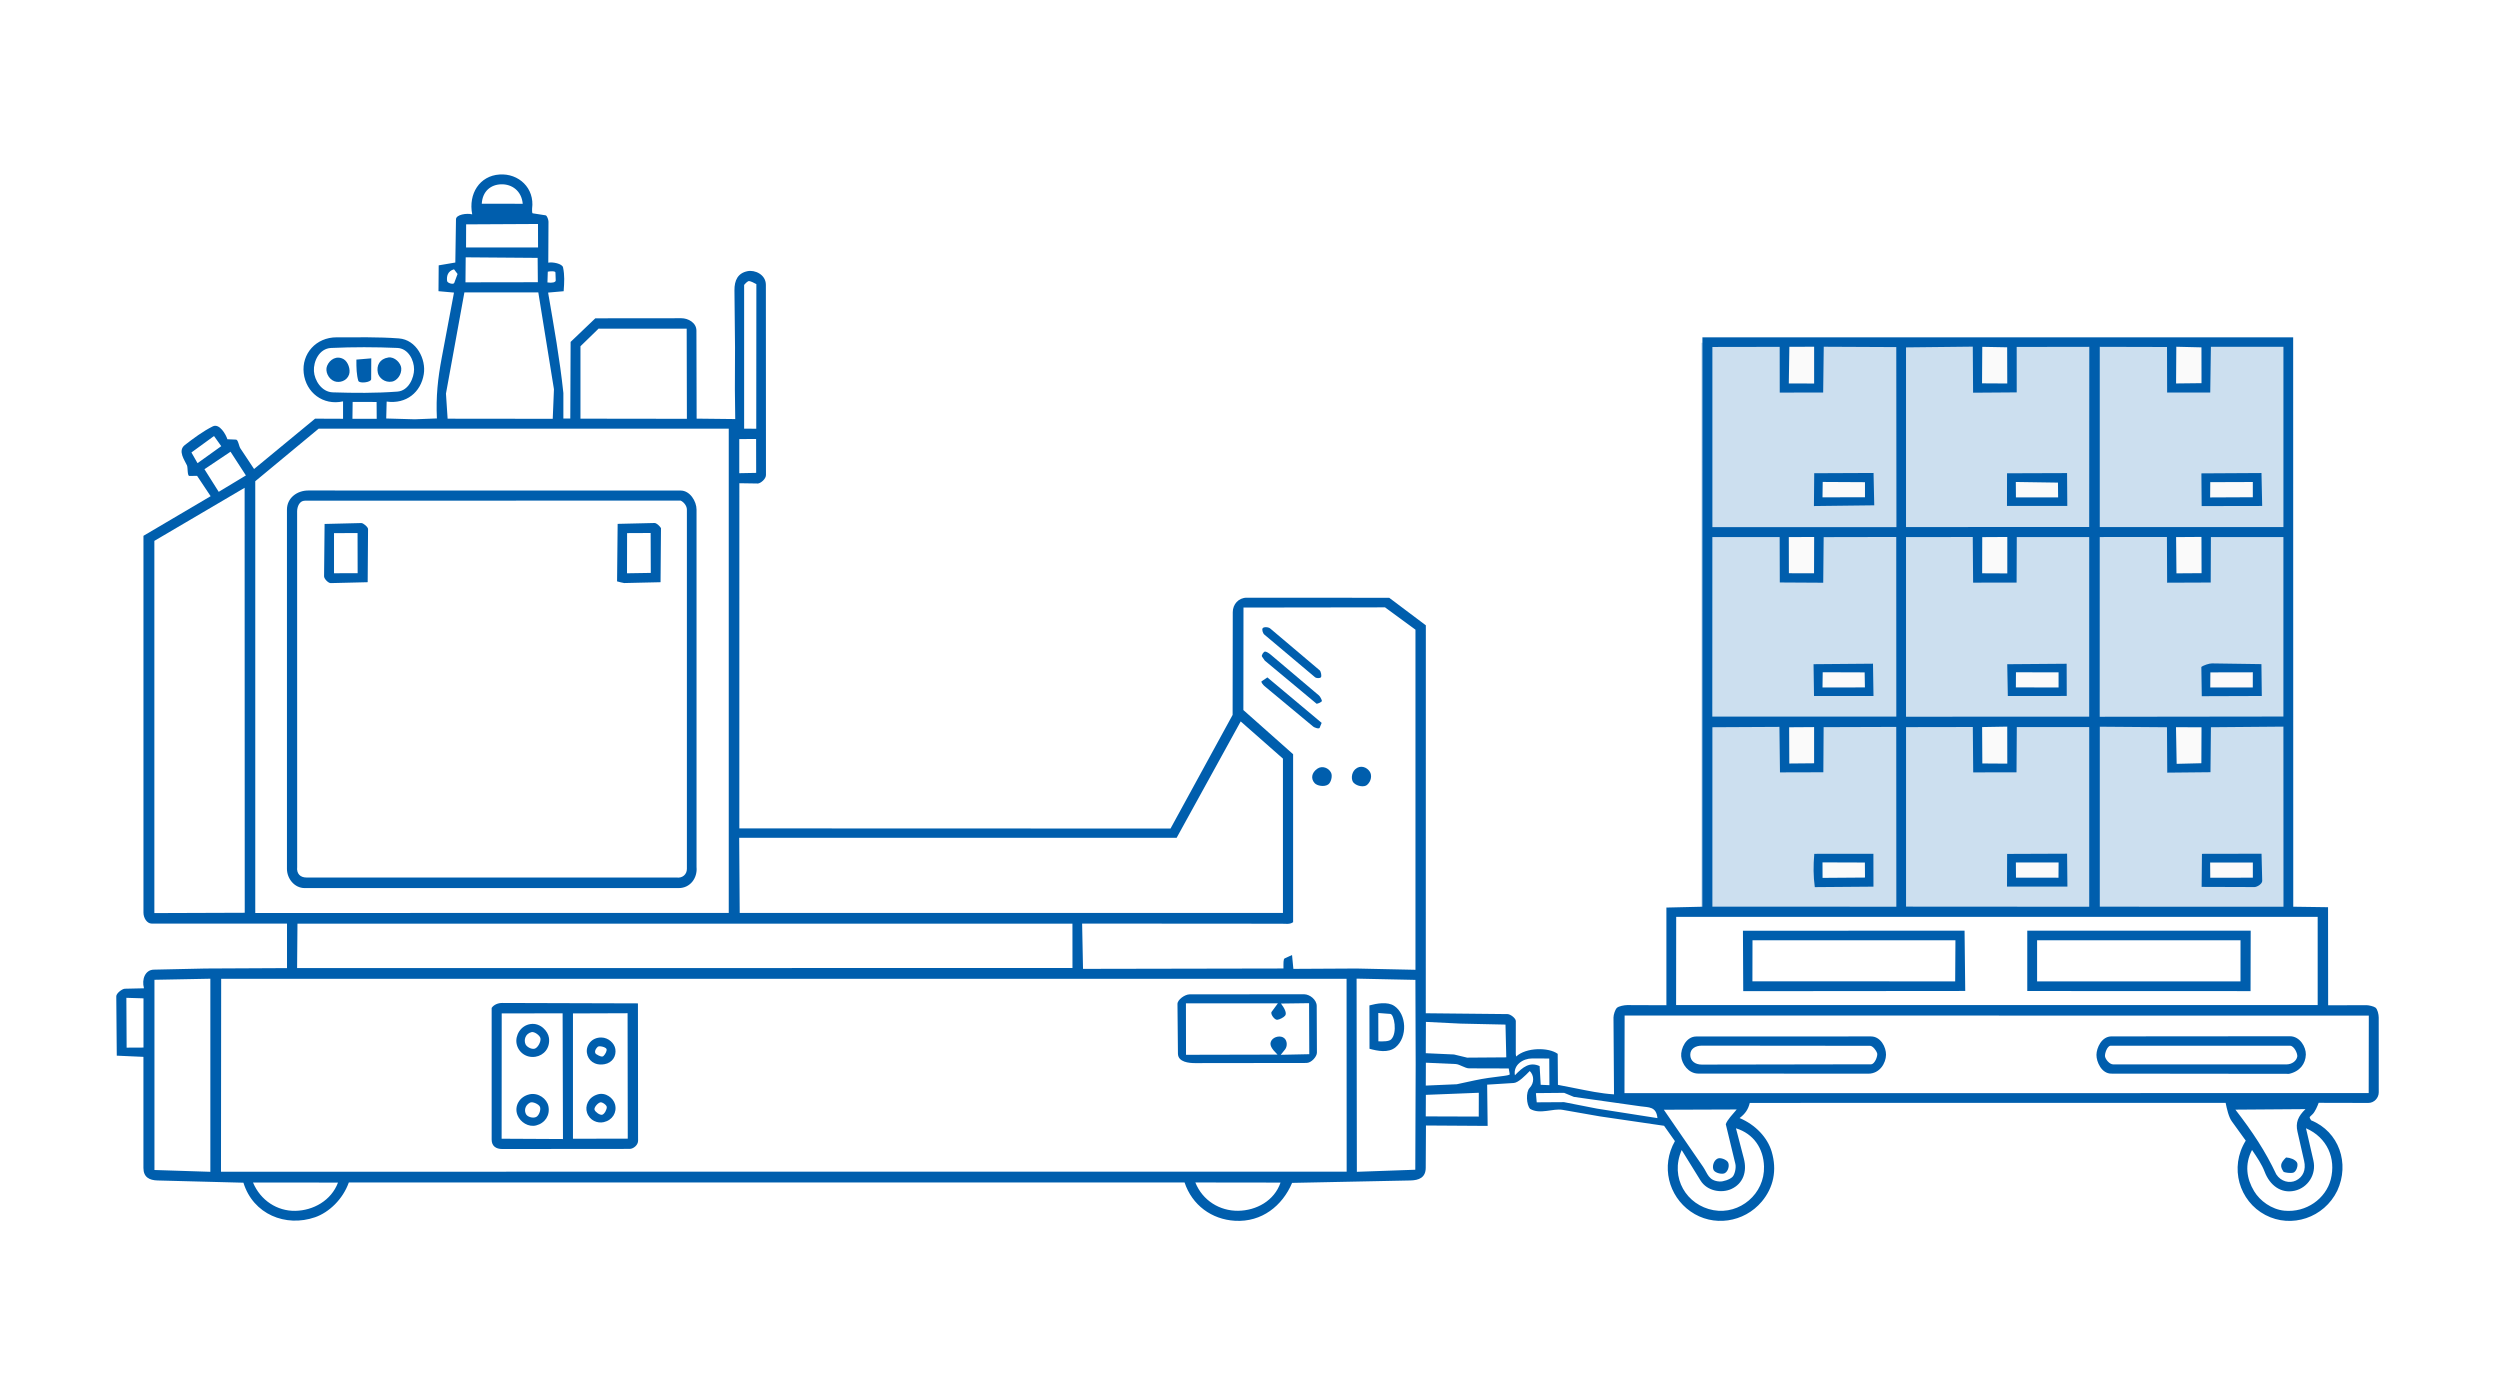
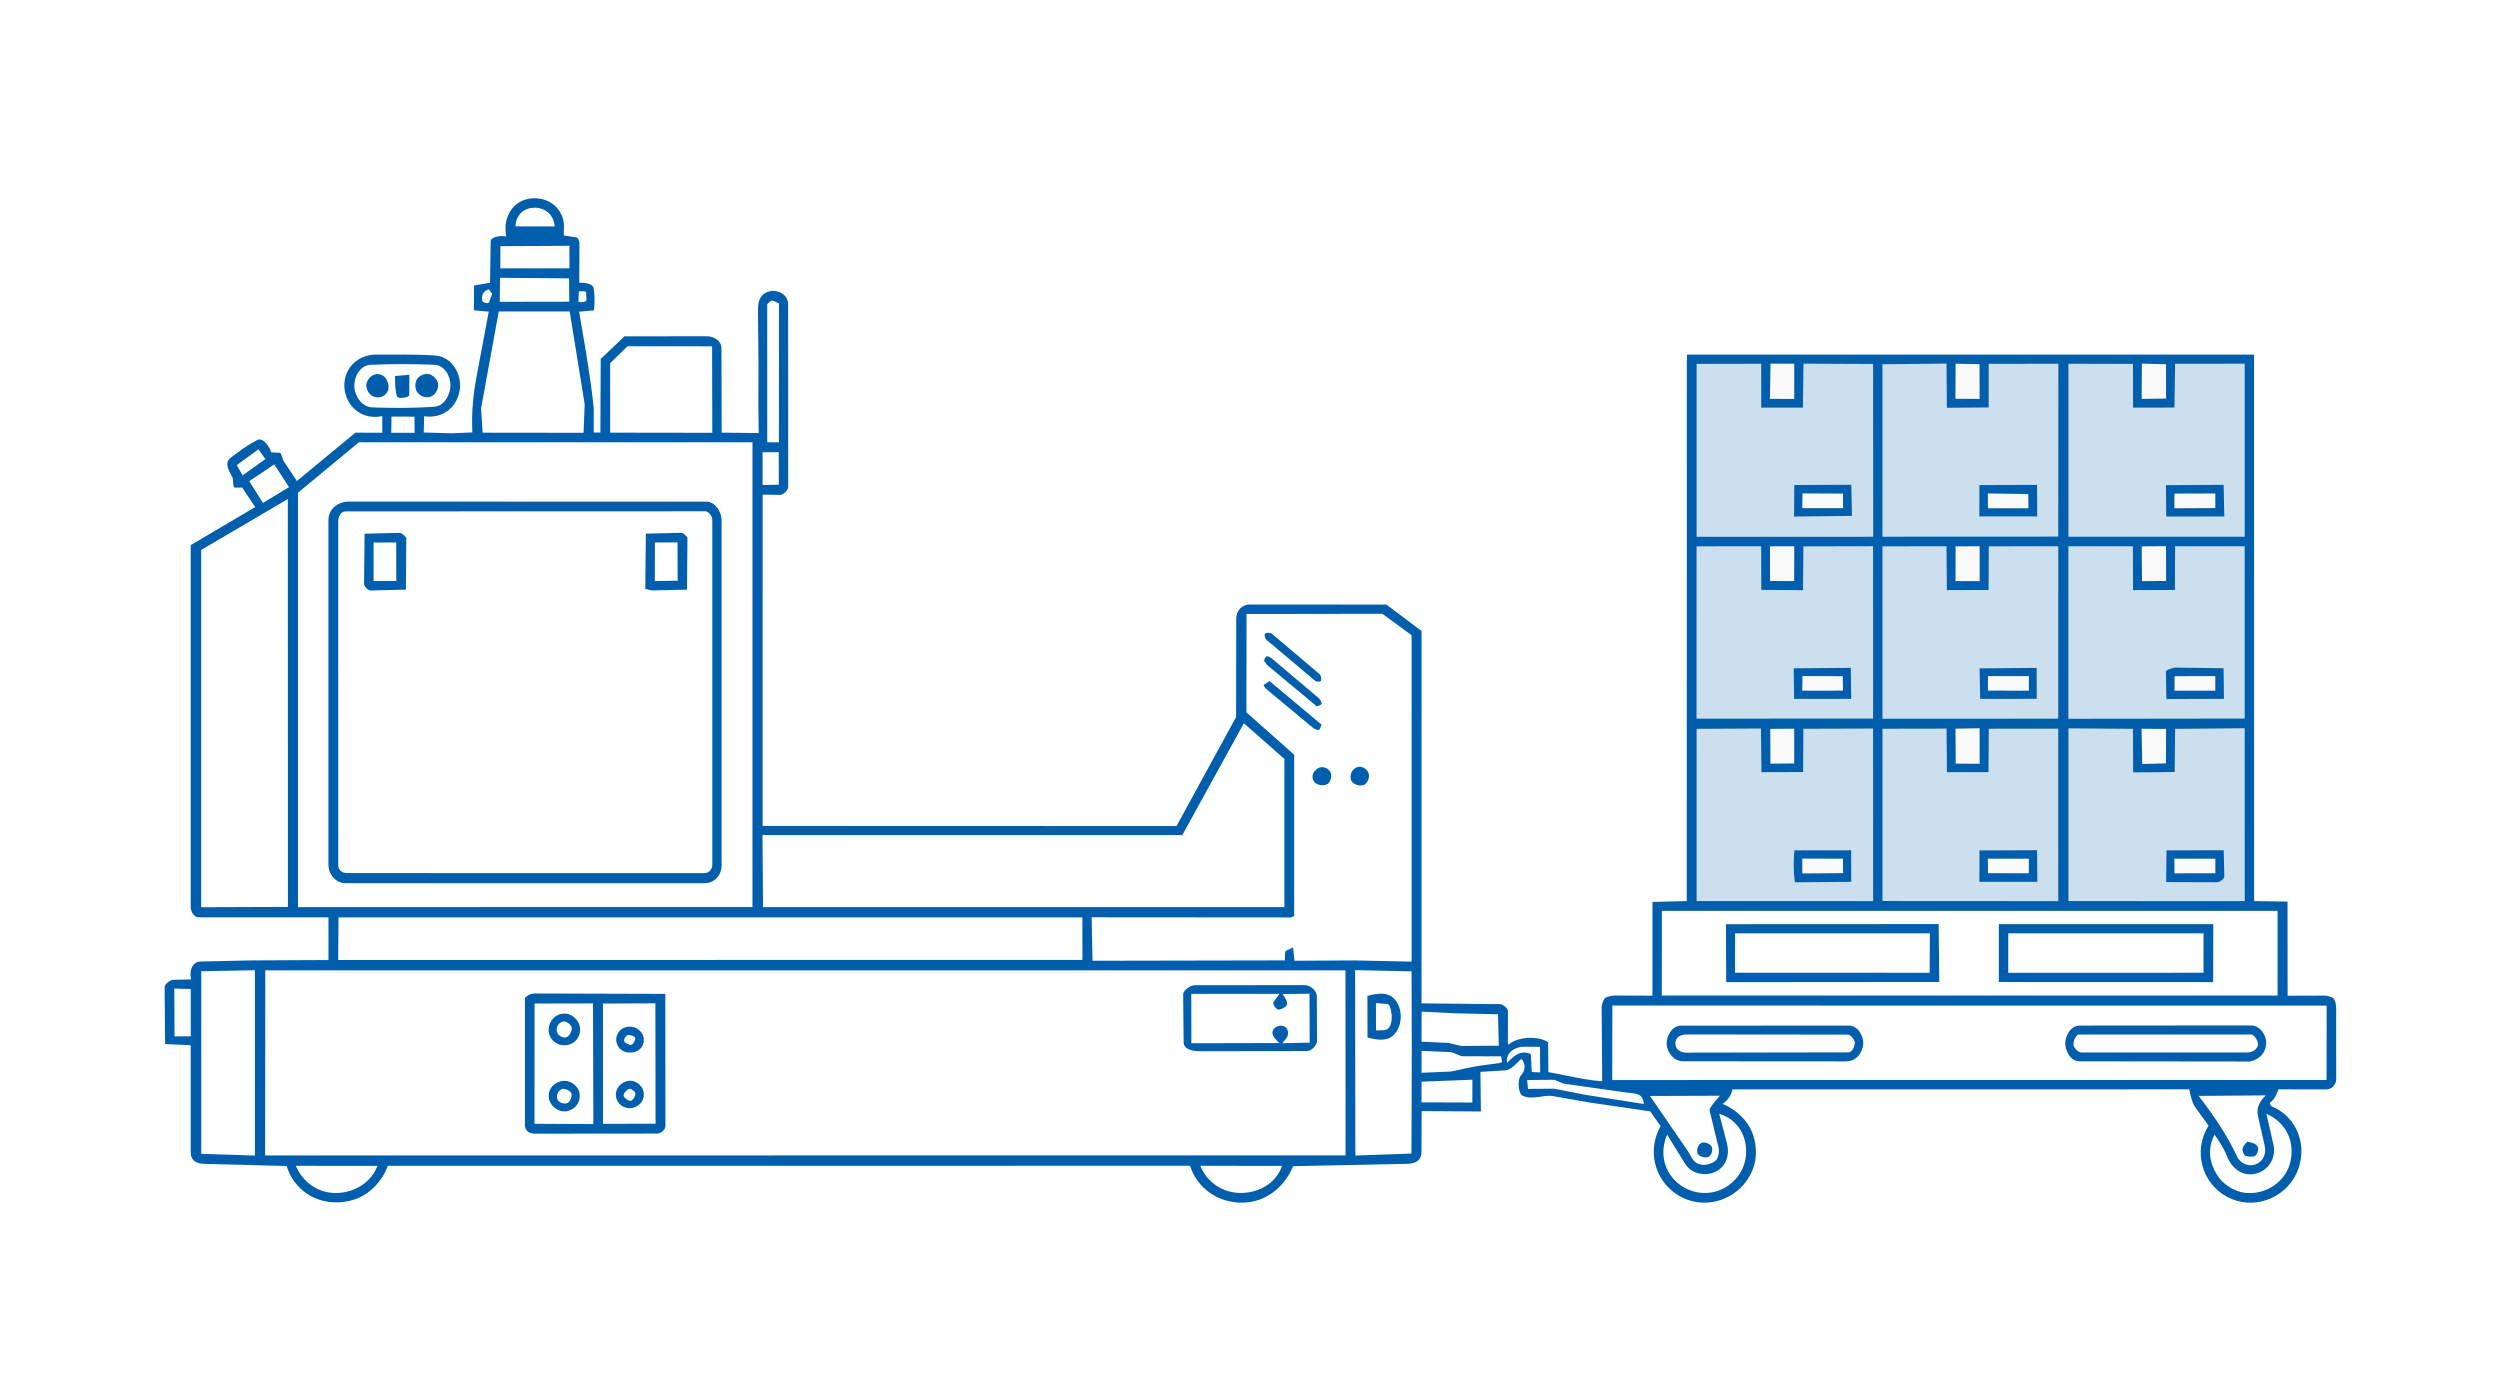
- <svg xmlns="http://www.w3.org/2000/svg" width="86" height="48" viewBox="0 0 86 48" fill="none">
+ <svg xmlns="http://www.w3.org/2000/svg" width="86" height="48" viewBox="-1.9 -1.1 89.6 50" fill="none">
  <rect opacity="0.2" x="58.524" y="11.792" width="20.181" height="19.558" fill="#005EAD" />
  <rect x="61.334" y="11.792" width="1.235" height="1.568" fill="#FAFAFA" />
  <rect x="61.334" y="18.364" width="1.235" height="1.568" fill="#FAFAFA" />
  <rect x="62.569" y="16.404" width="1.766" height="0.854" fill="#FAFAFA" />
  <rect x="62.569" y="22.958" width="1.766" height="0.854" fill="#FAFAFA" />
  <rect x="62.569" y="29.511" width="1.766" height="0.854" fill="#FAFAFA" />
  <rect x="69.189" y="16.404" width="1.766" height="0.854" fill="#FAFAFA" />
  <rect x="69.189" y="22.958" width="1.766" height="0.854" fill="#FAFAFA" />
  <rect x="69.189" y="29.511" width="1.766" height="0.854" fill="#FAFAFA" />
  <rect x="75.811" y="16.404" width="1.766" height="0.854" fill="#FAFAFA" />
  <rect x="75.811" y="22.958" width="1.766" height="0.854" fill="#FAFAFA" />
  <rect x="75.811" y="29.511" width="1.766" height="0.854" fill="#FAFAFA" />
  <rect x="61.334" y="24.935" width="1.235" height="1.568" fill="#FAFAFA" />
  <rect x="67.998" y="11.792" width="1.235" height="1.568" fill="#FAFAFA" />
  <rect x="67.998" y="18.364" width="1.235" height="1.568" fill="#FAFAFA" />
  <rect x="67.998" y="24.935" width="1.235" height="1.568" fill="#FAFAFA" />
  <rect x="74.661" y="11.792" width="1.235" height="1.568" fill="#FAFAFA" />
  <rect x="74.661" y="18.364" width="1.235" height="1.568" fill="#FAFAFA" />
  <rect x="74.661" y="24.935" width="1.235" height="1.568" fill="#FAFAFA" />
  <path d="M60.193 37.936C60.141 38.158 60.038 38.313 59.842 38.461C60.39 38.691 60.803 39.134 60.945 39.614C61.136 40.258 61.008 40.852 60.606 41.333C59.997 42.059 58.929 42.22 58.152 41.672C57.399 41.142 57.128 40.119 57.617 39.254L57.244 38.727L55.038 38.404L53.755 38.179C53.416 38.12 52.979 38.349 52.636 38.145C52.505 38.007 52.486 37.565 52.617 37.428C52.786 37.251 52.776 36.993 52.623 36.843C52.476 36.994 52.233 37.245 52.072 37.255L51.158 37.312L51.175 38.731L49.053 38.717L49.045 40.174C49.043 40.509 48.813 40.603 48.513 40.608L44.448 40.691C44.115 41.479 43.406 42.048 42.485 41.995C41.683 41.949 41.009 41.459 40.749 40.676L11.999 40.678C11.793 41.258 11.315 41.708 10.839 41.873C9.829 42.223 8.71 41.775 8.374 40.685L5.422 40.608C5.139 40.601 4.934 40.497 4.934 40.177V36.356L4.017 36.315L4 34.273C3.999 34.17 4.2 34.015 4.296 34.012L4.953 33.997C4.865 33.681 5.001 33.363 5.287 33.356L7.066 33.317L9.873 33.303V31.773L5.222 31.772C5.049 31.772 4.935 31.57 4.935 31.396V18.432L7.246 17.069L6.78 16.369L6.515 16.373C6.439 16.375 6.465 16.081 6.432 16.009C6.354 15.835 6.102 15.507 6.36 15.308C6.645 15.087 6.986 14.832 7.32 14.667C7.551 14.552 7.776 14.955 7.822 15.11L8.121 15.123C8.192 15.127 8.222 15.353 8.266 15.419L8.74 16.134L10.839 14.402L11.801 14.406V13.807C11.111 13.96 10.525 13.503 10.448 12.835C10.372 12.167 10.873 11.604 11.578 11.604C12.284 11.605 13.005 11.588 13.72 11.641C14.329 11.686 14.662 12.36 14.578 12.872C14.477 13.496 13.974 13.908 13.301 13.814L13.286 14.396L14.269 14.424L15.029 14.394C14.994 13.633 15.062 13.017 15.195 12.311L15.617 10.065L15.084 10.017L15.091 9.128L15.663 9.031L15.686 7.543C15.689 7.38 16.06 7.325 16.244 7.374C16.105 6.664 16.502 6.046 17.184 6.003C17.84 5.957 18.399 6.469 18.304 7.178C18.304 7.204 18.296 7.333 18.325 7.338L18.524 7.369L18.768 7.407C18.821 7.416 18.869 7.566 18.868 7.627L18.861 9.036C19.01 9.005 19.342 9.069 19.369 9.199C19.426 9.475 19.412 9.703 19.39 10.018L18.855 10.065C19.052 11.219 19.258 12.356 19.38 13.52V14.398H19.618L19.629 11.762L20.479 10.95L23.44 10.947C23.67 10.947 23.956 11.099 23.957 11.372L23.964 14.401L25.292 14.416L25.28 13.396L25.285 11.95L25.265 9.989C25.262 9.641 25.383 9.395 25.716 9.328C25.97 9.277 26.346 9.445 26.346 9.799L26.349 16.341C26.349 16.476 26.173 16.621 26.075 16.633L25.434 16.623L25.433 28.497L40.266 28.502L42.402 24.593L42.407 21.059C42.407 20.789 42.606 20.561 42.887 20.561L47.789 20.564L49.049 21.511L49.047 34.856L51.858 34.885C51.962 34.886 52.144 35.03 52.144 35.123L52.143 36.261C52.151 36.319 52.166 36.411 52.155 36.345C52.501 36.023 53.278 36.025 53.585 36.252L53.593 37.319L54.189 37.436C54.636 37.524 55.063 37.617 55.522 37.646L55.504 35.002C55.504 34.905 55.561 34.728 55.622 34.67C55.684 34.612 55.878 34.575 55.976 34.575L57.324 34.58V31.22L58.56 31.191L58.563 11.604H78.885L78.888 31.191L80.085 31.208L80.088 34.582L81.409 34.578C81.485 34.578 81.656 34.618 81.715 34.661C81.786 34.712 81.828 34.895 81.828 35.006L81.829 37.575C81.829 37.769 81.67 37.941 81.47 37.941L79.762 37.937C79.722 38.052 79.635 38.247 79.557 38.324L79.461 38.418C79.438 38.44 79.472 38.495 79.502 38.539C80.465 38.93 80.837 40.023 80.402 40.961C79.951 41.89 78.828 42.269 77.928 41.795C77.028 41.321 76.68 40.159 77.254 39.238L76.773 38.572C76.666 38.424 76.604 38.145 76.562 37.938L60.192 37.94L60.193 37.936ZM17.982 7.01C17.942 6.563 17.608 6.332 17.247 6.34C16.886 6.347 16.597 6.576 16.573 7.008L17.982 7.01ZM18.509 8.513L18.507 7.705L16.035 7.718L16.032 8.512L18.509 8.513ZM18.502 9.708L18.495 8.871L16.02 8.852L16.012 9.712L18.502 9.708ZM15.74 9.425L15.618 9.264C15.398 9.326 15.36 9.502 15.38 9.665C15.39 9.744 15.602 9.796 15.626 9.732L15.74 9.425ZM18.832 9.716C18.984 9.741 19.119 9.715 19.117 9.646L19.107 9.372C19.104 9.316 18.902 9.33 18.844 9.346L18.832 9.716ZM26.015 14.748L26.019 9.774C25.937 9.727 25.83 9.676 25.77 9.669C25.722 9.664 25.644 9.747 25.598 9.801V14.746L26.015 14.748ZM19.014 14.407L19.056 13.39L18.518 10.059H15.975L15.341 13.54L15.398 14.403L19.014 14.407ZM23.629 14.407L23.622 11.307L20.591 11.305L19.968 11.911V14.402L23.629 14.407ZM62.737 11.928L62.717 13.503L61.223 13.505L61.221 11.932L58.906 11.936V18.134L65.237 18.133L65.232 11.94L62.737 11.928ZM62.406 13.193V11.928L61.554 11.93L61.535 13.191L62.406 13.193ZM69.374 11.935L69.375 13.498L67.874 13.509L67.864 11.925L65.567 11.95V18.131L71.868 18.128L71.872 11.931L69.374 11.935ZM69.05 13.192L69.046 11.947L68.19 11.931L68.182 13.187L69.05 13.192ZM76.055 11.931L76.032 13.502L74.549 13.504L74.545 11.937L72.232 11.931V18.131H78.55V11.93L76.055 11.931ZM75.732 13.181L75.73 11.949L74.865 11.928L74.857 13.191L75.732 13.181ZM13.671 13.471C14.064 13.441 14.243 12.986 14.244 12.707C14.246 12.397 14.051 11.986 13.667 11.969C12.908 11.937 12.147 11.935 11.388 11.97C10.98 11.99 10.779 12.432 10.799 12.768C10.817 13.078 11.059 13.486 11.45 13.497C12.184 13.521 12.918 13.527 13.671 13.471ZM12.959 14.407L12.955 13.828L12.131 13.826L12.124 14.406L12.959 14.407ZM25.069 31.404V14.747L10.962 14.746L8.781 16.554V31.407L25.069 31.404ZM6.795 15.933L7.611 15.348L7.362 14.999L6.585 15.565L6.795 15.933ZM26.012 16.267L26.01 15.101L25.431 15.104V16.278L26.012 16.267ZM7.524 16.919L8.459 16.355L7.93 15.539L7.033 16.141L7.524 16.919ZM8.419 31.399L8.415 16.78L5.31 18.606V31.41L8.419 31.399ZM62.734 18.477L62.719 20.046L61.225 20.037L61.22 18.474L58.905 18.475L58.903 24.652L65.233 24.65L65.231 18.472L62.734 18.477ZM62.403 19.721L62.407 18.473L61.535 18.475L61.538 19.719L62.403 19.721ZM69.377 18.475L69.371 20.041L67.875 20.043L67.863 18.473L65.567 18.476V24.655L71.868 24.653L71.869 18.474L69.377 18.475ZM69.051 19.725V18.472L68.189 18.477L68.186 19.721L69.051 19.725ZM76.055 18.474L76.048 20.039L74.549 20.045L74.542 18.473L72.231 18.474L72.23 24.657L78.549 24.649V18.474L76.055 18.474ZM75.734 19.717L75.73 18.47L74.858 18.476L74.87 19.723L75.734 19.717ZM44.151 33.316C44.152 33.131 44.143 32.99 44.194 32.968L44.446 32.852L44.492 33.329L46.662 33.317L48.692 33.361V21.661L47.645 20.893L42.776 20.9L42.772 24.426L44.483 25.945V31.723C44.371 31.806 44.228 31.776 44.097 31.776L37.225 31.771L37.256 33.329L44.151 33.316ZM25.446 31.406H44.133V26.096L42.68 24.817L40.476 28.821H25.428L25.446 31.406ZM62.733 25.014L62.723 26.566L61.231 26.57L61.212 25.005L58.906 25.017V31.189L65.234 31.191L65.231 25.006L62.733 25.014ZM62.405 26.257V25.012L61.547 25.018L61.552 26.265L62.405 26.257ZM69.378 25.012L69.368 26.568L67.878 26.57L67.865 25.009L65.568 25.013V31.188L71.869 31.192V25.011L69.378 25.012ZM69.051 26.269L69.049 24.996L68.185 25.011L68.192 26.263L69.051 26.269ZM76.056 25.017L76.04 26.564L74.553 26.579L74.544 25.017L72.233 24.999V31.19L78.552 31.192L78.549 24.996L76.056 25.017ZM75.727 26.255L75.732 25.019L74.854 25.015L74.877 26.276L75.727 26.255ZM79.728 34.575V31.54H57.661L57.658 34.575H79.728ZM36.893 33.3L36.892 31.775H10.233L10.22 33.301L36.893 33.3ZM7.236 40.31V33.668L5.313 33.705V40.248L7.236 40.31ZM46.325 40.305L46.322 33.671H7.608L7.602 40.307L46.325 40.305ZM48.699 36.613L48.69 33.708L46.667 33.665L46.676 40.31L48.686 40.239L48.699 36.613ZM4.936 36.036V34.343L4.347 34.325L4.356 36.039L4.936 36.036ZM81.483 37.602L81.487 34.937L55.887 34.934L55.882 37.604L81.483 37.602ZM51.816 36.373L51.789 35.246L50.241 35.212L49.051 35.153L49.047 36.23L50.017 36.274L50.47 36.383L51.816 36.373ZM53 37.317L53.3 37.33L53.294 36.413L52.705 36.411C52.392 36.41 52.048 36.634 52.113 36.99C52.388 36.702 52.621 36.52 52.963 36.673L53 37.317ZM51.935 36.951L51.9 36.755L50.536 36.751C50.398 36.751 50.213 36.61 50.075 36.603L49.05 36.557L49.047 37.344L50.113 37.298L50.714 37.168C51.399 37.02 51.947 37.02 51.935 36.951ZM50.869 38.41L50.871 37.591L50.174 37.619L49.05 37.663L49.046 38.404L50.869 38.41ZM57.016 38.463C56.977 38.059 56.718 38.097 56.435 38.057L54.142 37.733L53.806 37.594L52.835 37.603L52.863 37.92L53.803 37.914L54.94 38.137L57.016 38.463ZM79.261 39.931L79.033 38.929C78.962 38.616 79.054 38.4 79.308 38.154L76.898 38.172C77.487 38.934 77.933 39.608 78.303 40.397C78.463 40.645 78.757 40.719 78.981 40.61C79.223 40.491 79.334 40.248 79.261 39.931ZM59.697 40.04L59.367 38.672C59.417 38.521 59.611 38.324 59.742 38.166L57.236 38.175L58.587 40.14C58.741 40.364 58.77 40.621 59.156 40.644C59.275 40.651 59.5 40.579 59.596 40.486C59.672 40.413 59.73 40.181 59.697 40.04ZM57.85 39.562C57.433 40.519 58.024 41.463 58.943 41.63C59.849 41.795 60.711 41.067 60.682 40.125C60.664 39.509 60.327 39.001 59.717 38.813L59.988 39.854C60.106 40.304 59.965 40.72 59.551 40.905C59.227 41.05 58.73 40.983 58.498 40.609L57.85 39.562ZM77.47 39.559C77.207 40.062 77.285 40.55 77.542 40.978C77.74 41.307 78.14 41.605 78.585 41.648C79.336 41.72 80.007 41.233 80.177 40.576C80.365 39.847 80.056 39.13 79.326 38.812L79.58 39.917C79.693 40.408 79.383 40.861 78.937 40.961C78.466 41.068 78.081 40.774 77.905 40.311C77.811 40.061 77.635 39.801 77.47 39.559ZM11.627 40.681L8.703 40.678C8.963 41.297 9.538 41.664 10.157 41.653C10.777 41.642 11.394 41.3 11.627 40.681ZM44.05 40.681L41.12 40.677C41.37 41.303 41.963 41.658 42.592 41.651C43.22 41.643 43.838 41.305 44.05 40.681Z" fill="#005EAD" />
  <path d="M21.951 39.236C21.951 39.393 21.787 39.522 21.66 39.522L17.277 39.526C17.065 39.526 16.913 39.428 16.913 39.203V34.673C16.986 34.562 17.131 34.501 17.277 34.502L21.945 34.516L21.95 39.235L21.951 39.236ZM19.366 39.183L19.354 34.858L17.259 34.862L17.256 39.172L19.366 39.183ZM21.595 39.169L21.589 34.855L19.71 34.862V39.173L21.595 39.169Z" fill="#005EAD" />
  <path d="M44.939 36.566L41.112 36.571C40.909 36.571 40.524 36.54 40.521 36.245L40.505 34.537C40.503 34.388 40.764 34.206 40.92 34.206L44.854 34.202C45.064 34.202 45.294 34.397 45.295 34.604L45.302 36.211C45.302 36.345 45.113 36.566 44.939 36.566ZM45.039 36.265L45.032 34.509L44.066 34.522C44.2 34.703 44.271 34.856 44.208 34.938C44.162 34.999 44.015 35.074 43.936 35.081C43.846 35.089 43.69 34.88 43.744 34.807L43.959 34.515H40.796L40.799 36.285L43.947 36.278C43.747 36.081 43.642 35.936 43.743 35.786C43.831 35.656 44.058 35.61 44.177 35.712C44.289 35.807 44.287 35.999 44.205 36.102L44.058 36.285L45.039 36.264V36.265Z" fill="#005EAD" />
  <path d="M23.348 30.55H10.482C10.129 30.55 9.871 30.224 9.871 29.889V17.531C9.871 17.128 10.221 16.873 10.604 16.873L23.416 16.875C23.734 16.875 23.961 17.245 23.961 17.53V29.827C23.997 30.202 23.745 30.55 23.348 30.55ZM23.289 30.188C23.474 30.209 23.629 30.083 23.629 29.889V17.531C23.629 17.4 23.521 17.267 23.411 17.22L10.486 17.224C10.303 17.224 10.221 17.429 10.221 17.594L10.223 29.825C10.197 30.051 10.325 30.187 10.545 30.187L23.289 30.188Z" fill="#005EAD" />
  <path d="M45.236 23.296L43.495 21.831C43.442 21.788 43.408 21.667 43.431 21.619C43.461 21.557 43.629 21.563 43.698 21.622L45.399 23.061C45.439 23.095 45.474 23.262 45.438 23.3C45.402 23.338 45.285 23.337 45.236 23.296L45.236 23.296Z" fill="#005EAD" />
  <path d="M45.172 24.993L43.495 23.599C43.46 23.57 43.365 23.459 43.4 23.436L43.598 23.303L45.465 24.867L45.396 25.036C45.375 25.087 45.218 25.031 45.172 24.994V24.993Z" fill="#005EAD" />
  <path d="M45.291 24.209L43.509 22.725L43.413 22.586C43.384 22.544 43.47 22.41 43.522 22.414C43.574 22.418 43.654 22.47 43.722 22.528L45.372 23.924C45.411 23.957 45.466 24.065 45.473 24.107C45.481 24.148 45.336 24.207 45.291 24.21V24.209Z" fill="#005EAD" />
  <path d="M46.619 26.464C46.791 26.302 47.023 26.386 47.124 26.55C47.195 26.666 47.179 26.868 47.027 27.001C46.933 27.083 46.694 27.057 46.566 26.929C46.478 26.841 46.474 26.6 46.618 26.464L46.619 26.464Z" fill="#005EAD" />
  <path d="M45.318 26.442C45.484 26.327 45.709 26.415 45.79 26.584C45.843 26.697 45.79 26.919 45.687 26.988C45.55 27.079 45.306 27.032 45.223 26.939C45.088 26.789 45.112 26.585 45.318 26.442Z" fill="#005EAD" />
  <path d="M78.743 36.94L72.629 36.933C72.291 36.933 72.116 36.527 72.118 36.287C72.121 36.046 72.296 35.653 72.633 35.652L78.774 35.647C79.118 35.647 79.328 36.019 79.321 36.277C79.312 36.589 79.118 36.858 78.744 36.94H78.743ZM78.647 36.616C78.84 36.616 78.995 36.5 79.025 36.351C79.046 36.243 78.912 35.974 78.782 35.974L72.606 35.973C72.49 35.973 72.393 36.25 72.414 36.348C72.434 36.447 72.567 36.616 72.7 36.616H78.646H78.647Z" fill="#005EAD" />
  <path d="M64.267 36.935L58.418 36.931C58.083 36.931 57.854 36.6 57.833 36.337C57.811 36.074 58 35.655 58.353 35.655L64.361 35.653C64.698 35.653 64.884 36.029 64.879 36.286C64.875 36.568 64.666 36.935 64.267 36.935V36.935ZM64.366 36.611C64.492 36.611 64.603 36.322 64.573 36.227C64.547 36.143 64.424 35.976 64.33 35.976L58.549 35.97C58.325 35.97 58.144 36.074 58.145 36.287C58.146 36.5 58.318 36.622 58.541 36.622L64.366 36.612V36.611Z" fill="#005EAD" />
  <path d="M77.418 34.094L69.738 34.091V32.016L77.424 32.016L77.419 34.094H77.418ZM77.073 33.759L77.074 32.346H70.076V33.761L77.072 33.759H77.073Z" fill="#005EAD" />
  <path d="M67.604 34.089L59.967 34.096L59.957 32.018L67.581 32.014L67.604 34.088V34.089ZM67.258 33.76L67.267 32.345H60.286L60.283 33.757L67.258 33.76Z" fill="#005EAD" />
  <path d="M77.819 17.405L75.737 17.409L75.728 16.284L77.795 16.272L77.819 17.405ZM77.497 17.106V16.581L76.033 16.586L76.029 17.112L77.497 17.105V17.106Z" fill="#005EAD" />
  <path d="M64.474 17.383L62.399 17.408L62.409 16.279L64.45 16.27L64.474 17.383ZM64.155 17.106V16.587L62.701 16.579L62.694 17.108L64.156 17.106H64.155Z" fill="#005EAD" />
  <path d="M71.116 17.403H69.04L69.042 16.281L71.107 16.274L71.115 17.403H71.116ZM70.799 17.113L70.794 16.602L69.344 16.58L69.348 17.111H70.798L70.799 17.113Z" fill="#005EAD" />
  <path d="M77.806 23.942L75.741 23.949L75.726 22.944C75.8 22.884 76 22.82 76.092 22.821L77.793 22.846L77.806 23.942H77.806ZM77.496 23.65L77.497 23.127L76.037 23.13L76.033 23.649H77.496V23.65Z" fill="#005EAD" />
  <path d="M77.82 30.303C77.822 30.403 77.646 30.516 77.551 30.515L75.736 30.509L75.747 29.372L77.797 29.368L77.82 30.304V30.303ZM77.498 30.192V29.67H76.029L76.033 30.195L77.498 30.192Z" fill="#005EAD" />
  <path d="M71.095 23.941L69.069 23.943L69.049 22.849L71.093 22.833L71.096 23.941H71.095ZM70.815 23.65V23.129L69.349 23.126L69.346 23.646L70.815 23.65Z" fill="#005EAD" />
  <path d="M71.12 30.499H69.041L69.045 29.375L71.108 29.367L71.119 30.499H71.12ZM70.812 30.193L70.816 29.67L69.346 29.669L69.35 30.191L70.812 30.193Z" fill="#005EAD" />
  <path d="M64.448 23.943H62.402L62.386 22.848L64.431 22.831L64.448 23.943ZM64.153 23.647L64.144 23.13L62.701 23.125L62.694 23.65L64.154 23.647H64.153Z" fill="#005EAD" />
  <path d="M64.447 30.501L62.429 30.517C62.377 30.128 62.377 29.796 62.411 29.372L64.445 29.37L64.447 30.502V30.501ZM64.156 30.188L64.152 29.671L62.694 29.666L62.696 30.199L64.156 30.188Z" fill="#005EAD" />
  <path d="M48.008 36.026C47.758 36.233 47.38 36.151 47.111 36.078L47.108 34.586C47.361 34.519 47.727 34.449 47.958 34.601C48.393 34.885 48.424 35.682 48.008 36.026ZM47.828 34.879L47.413 34.847L47.416 35.822C47.58 35.828 47.781 35.828 47.854 35.756C48.081 35.535 47.957 34.888 47.828 34.879Z" fill="#005EAD" />
  <path d="M13.356 12.297C13.579 12.263 13.79 12.494 13.803 12.662C13.822 12.895 13.649 13.097 13.488 13.127C13.231 13.175 13.035 12.991 12.999 12.829C12.943 12.576 13.059 12.344 13.357 12.298L13.356 12.297Z" fill="#005EAD" />
  <path d="M12.008 12.884C11.933 13.107 11.678 13.181 11.503 13.115C11.291 13.034 11.177 12.77 11.251 12.587C11.341 12.365 11.585 12.215 11.827 12.36C11.973 12.448 12.066 12.712 12.008 12.884Z" fill="#005EAD" />
  <path d="M12.767 13.046C12.767 13.155 12.357 13.204 12.326 13.099C12.267 12.904 12.257 12.658 12.26 12.37L12.772 12.327L12.768 13.046H12.767Z" fill="#005EAD" />
  <path d="M59.086 39.855C59.185 39.809 59.387 39.89 59.441 39.979C59.504 40.084 59.452 40.293 59.333 40.357C59.237 40.408 59.011 40.352 58.954 40.259C58.889 40.152 58.937 39.925 59.086 39.855Z" fill="#005EAD" />
  <path d="M78.641 39.817C78.782 39.824 78.95 39.885 79.014 39.986C79.072 40.078 78.993 40.31 78.89 40.339C78.786 40.368 78.608 40.335 78.558 40.313C78.424 40.119 78.439 40.016 78.641 39.817Z" fill="#005EAD" />
  <path d="M18.252 35.227C18.594 35.177 18.854 35.477 18.884 35.702C18.931 36.06 18.704 36.307 18.419 36.352C18.099 36.402 17.821 36.195 17.769 35.893C17.722 35.617 17.909 35.276 18.251 35.227H18.252ZM18.285 35.505C18.063 35.562 18.015 35.781 18.078 35.922C18.117 36.011 18.273 36.1 18.384 36.077C18.501 36.052 18.616 35.83 18.591 35.714C18.572 35.618 18.382 35.48 18.284 35.505H18.285Z" fill="#005EAD" />
  <path d="M18.217 37.644C18.52 37.579 18.815 37.797 18.866 38.057C18.926 38.366 18.751 38.635 18.446 38.714C18.184 38.783 17.898 38.606 17.801 38.36C17.678 38.044 17.878 37.718 18.216 37.645L18.217 37.644ZM18.231 37.932C18.05 38.027 18.027 38.218 18.101 38.337C18.153 38.421 18.325 38.475 18.437 38.427C18.537 38.385 18.613 38.186 18.577 38.081C18.546 37.988 18.323 37.883 18.231 37.931V37.932Z" fill="#005EAD" />
  <path d="M20.557 37.648C20.832 37.565 21.099 37.769 21.157 37.991C21.231 38.268 21.067 38.533 20.772 38.601C20.552 38.653 20.285 38.545 20.195 38.28C20.117 38.052 20.228 37.747 20.557 37.648ZM20.647 37.922C20.553 37.951 20.427 38.1 20.453 38.177C20.479 38.254 20.638 38.369 20.716 38.347C20.794 38.326 20.884 38.157 20.872 38.076C20.862 38.008 20.714 37.902 20.646 37.922H20.647Z" fill="#005EAD" />
  <path d="M20.789 36.609C20.452 36.667 20.225 36.474 20.19 36.219C20.152 35.946 20.363 35.684 20.689 35.69C20.93 35.695 21.136 35.884 21.168 36.088C21.206 36.321 21.073 36.561 20.789 36.61V36.609ZM20.562 36.01C20.442 36.126 20.455 36.228 20.512 36.264C20.624 36.334 20.714 36.369 20.76 36.326C20.822 36.267 20.891 36.14 20.862 36.081C20.83 36.017 20.61 35.964 20.563 36.01H20.562Z" fill="#005EAD" />
  <path d="M21.471 20.057C21.44 20.057 21.276 20.012 21.227 19.999L21.247 18.021L22.517 17.991C22.588 17.989 22.711 18.116 22.738 18.167L22.723 20.028L21.471 20.057ZM22.387 19.709L22.382 18.335L21.572 18.339L21.569 19.721L22.386 19.708L22.387 19.709Z" fill="#005EAD" />
  <path d="M12.661 18.199L12.648 20.028L11.379 20.059C11.289 20.062 11.147 19.906 11.148 19.825L11.166 18.024L12.43 17.993C12.495 17.991 12.662 18.131 12.661 18.2V18.199ZM12.303 19.717L12.3 18.337L11.49 18.34V19.72L12.303 19.717Z" fill="#005EAD" />
</svg>
